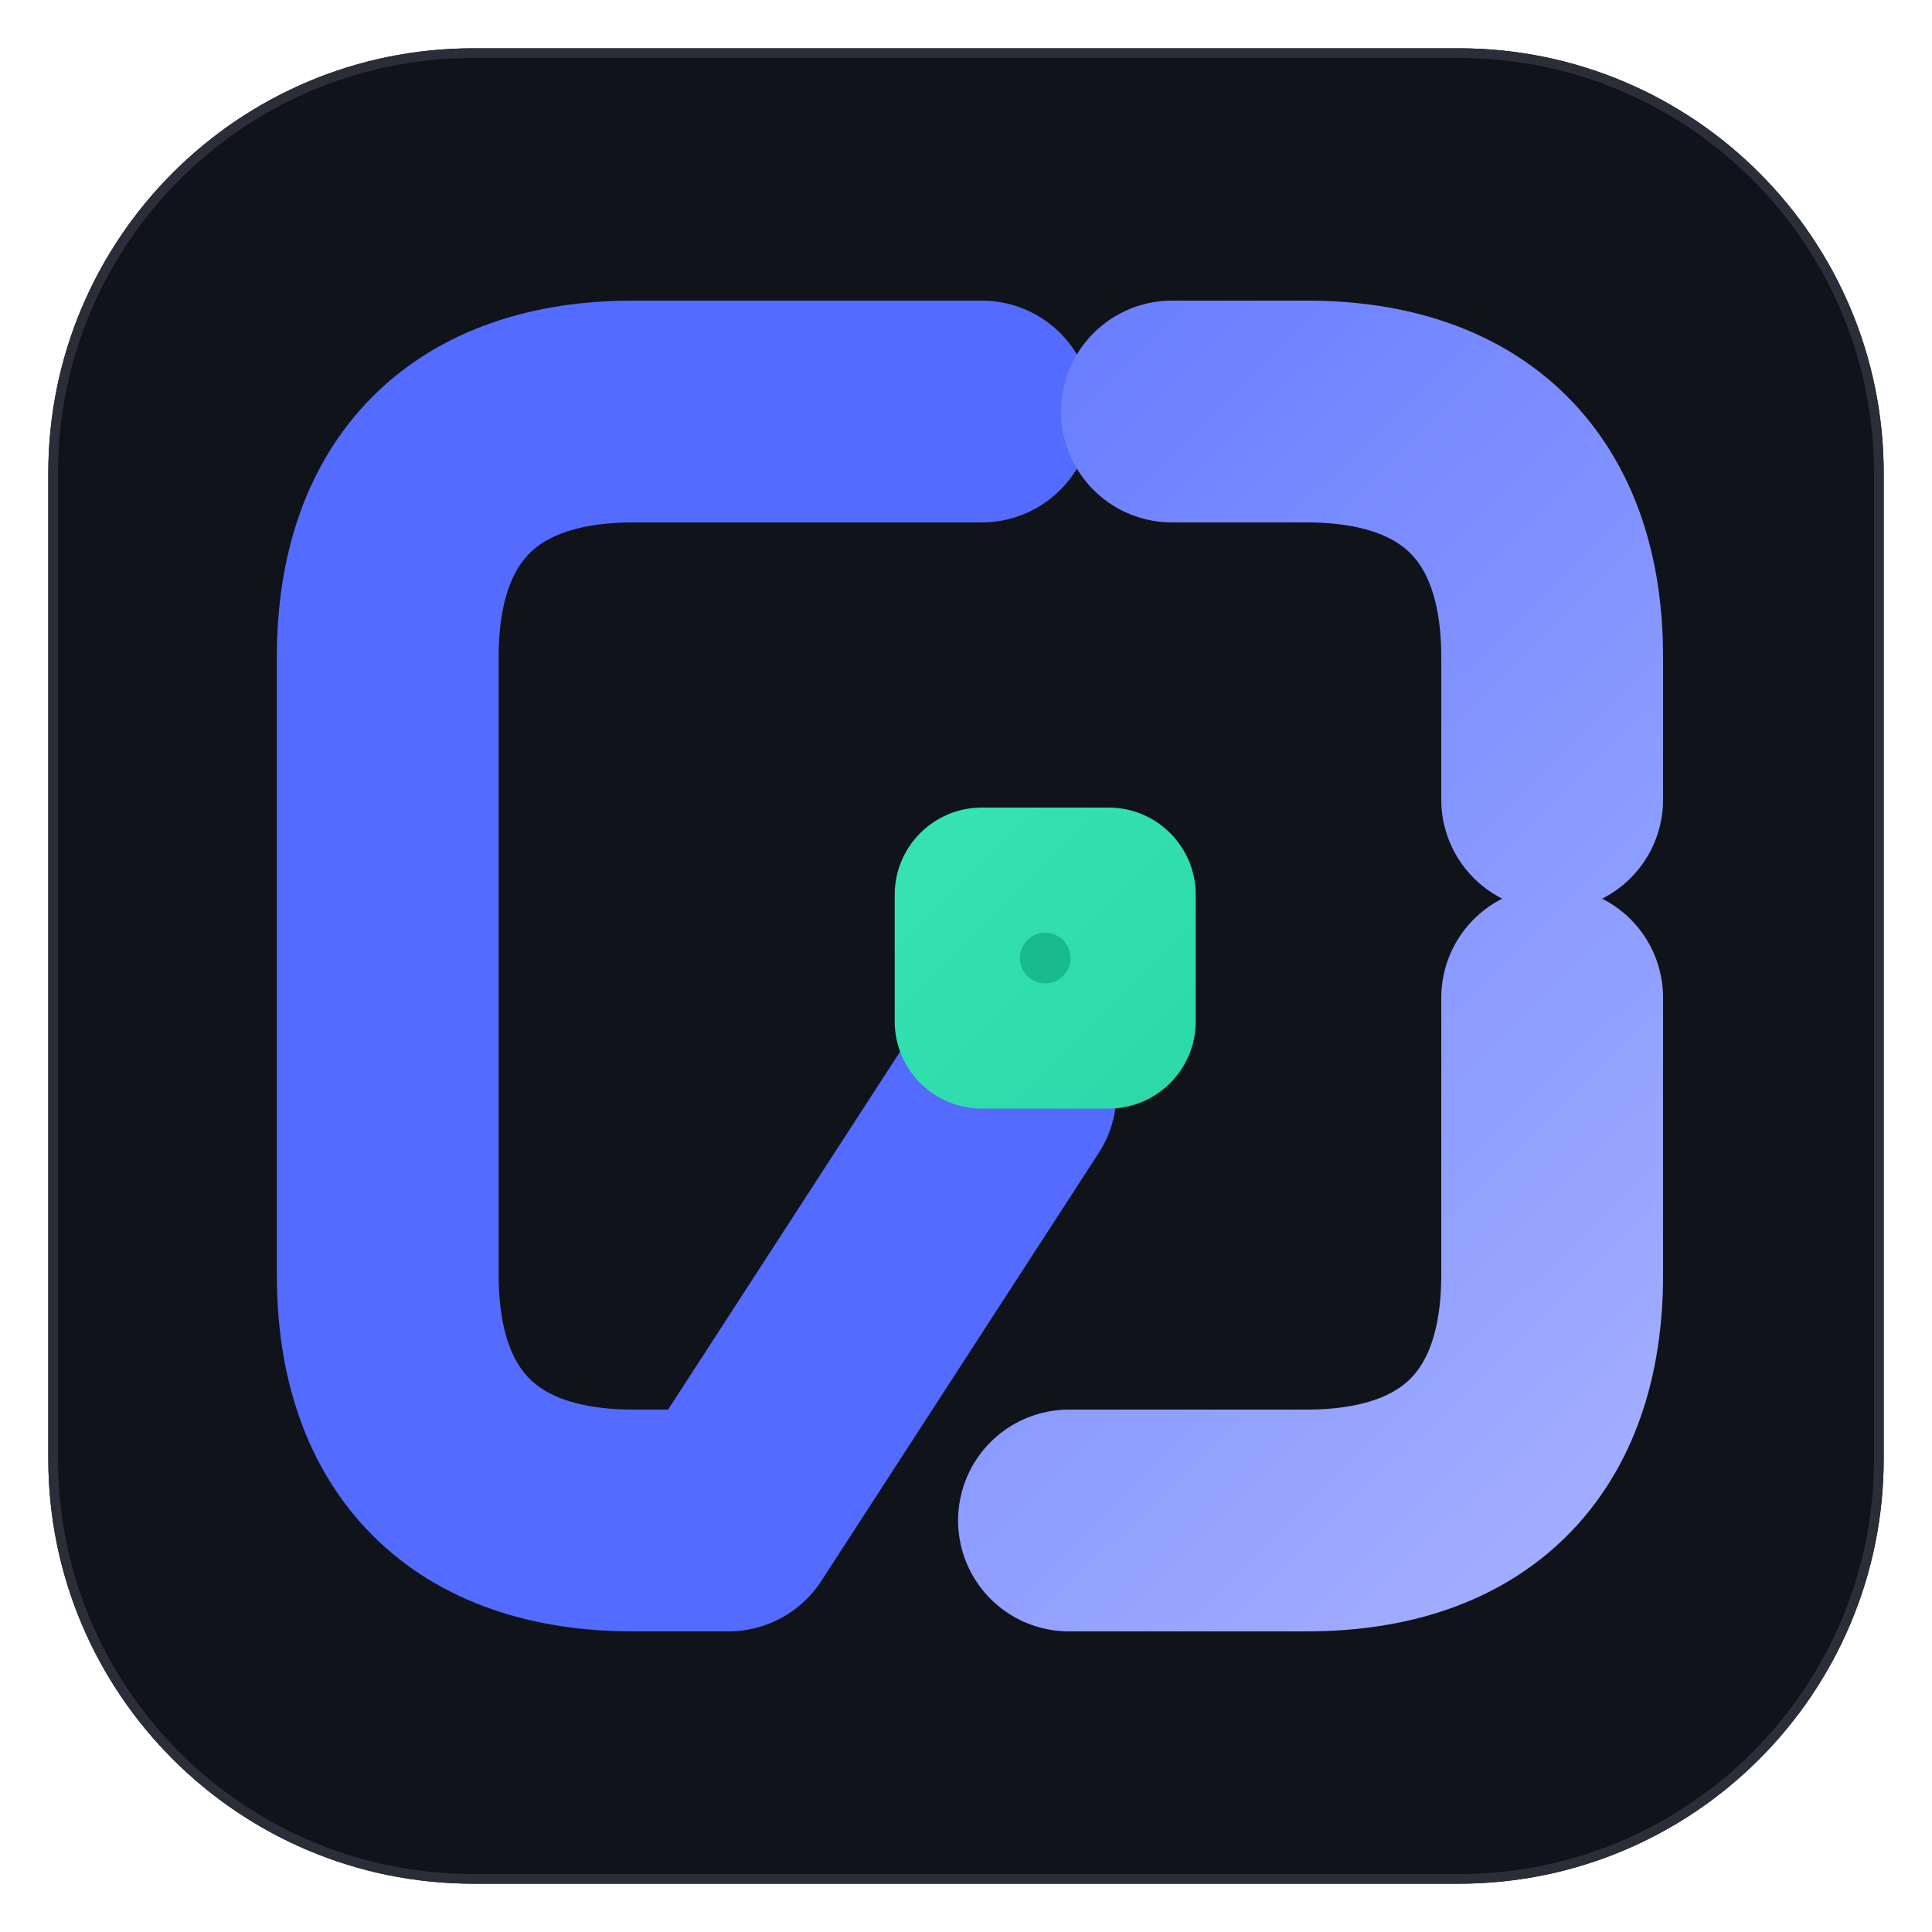
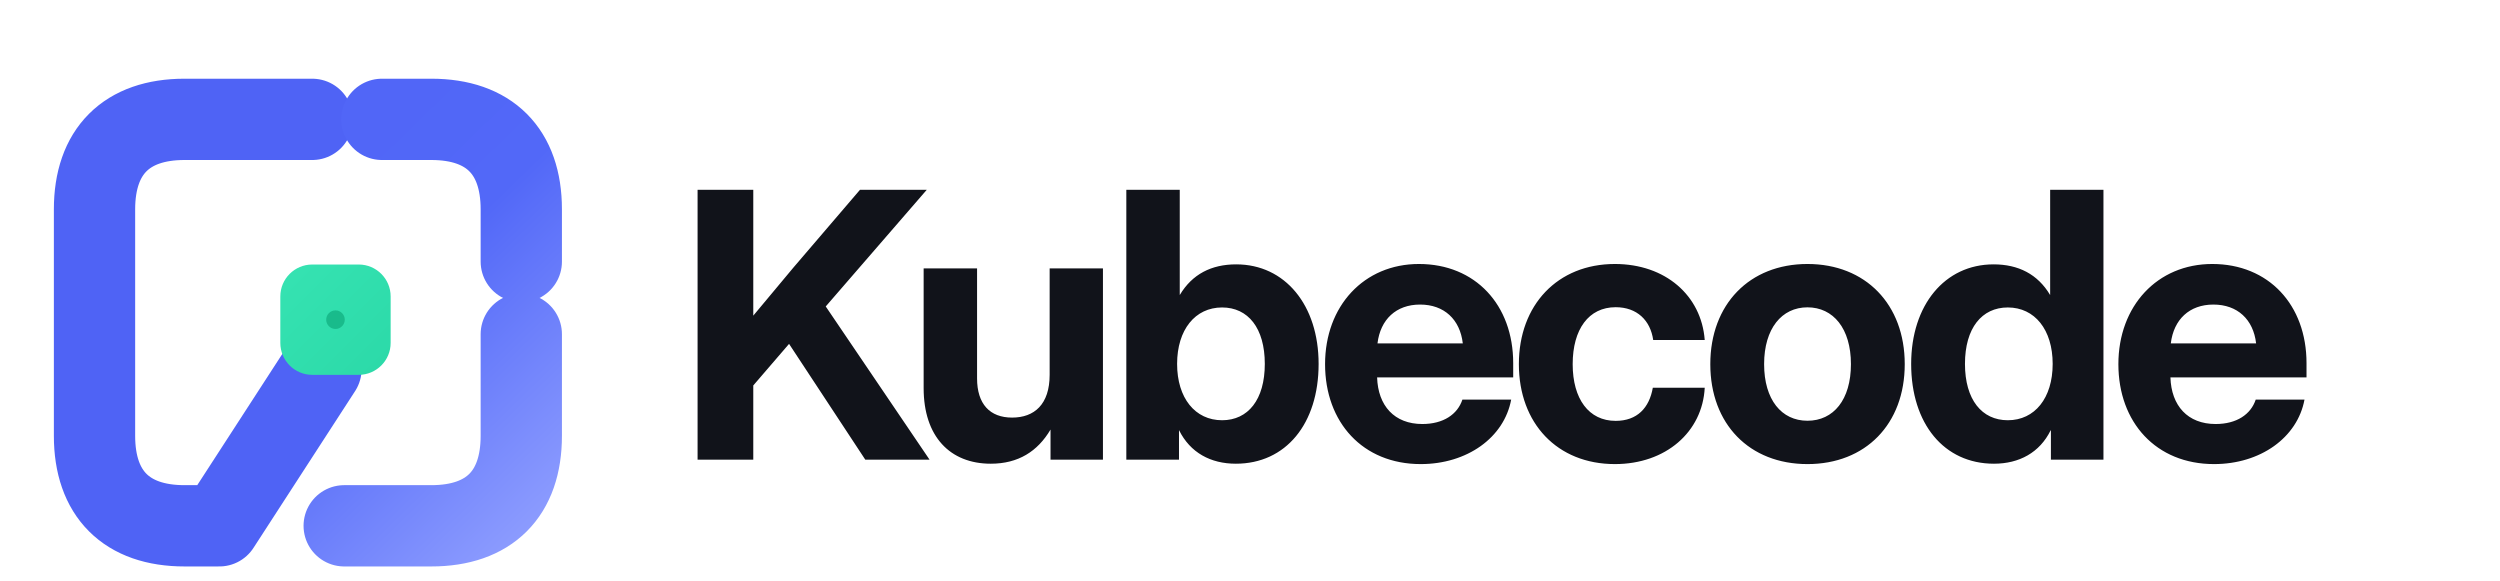
- <svg xmlns="http://www.w3.org/2000/svg" width="200" height="200" viewBox="0 0 200 200" role="img" aria-labelledby="title">
+ <svg xmlns="http://www.w3.org/2000/svg" width="310" height="72" viewBox="0 0 310 72" role="img" aria-labelledby="title">
  <defs>
    <linearGradient id="kc-blue-gradient" x1="24" y1="20" x2="180" y2="180" gradientUnits="userSpaceOnUse">
      <stop offset="0" stop-color="#4F63F5" />
      <stop offset="0.56" stop-color="#5268F8" />
      <stop offset="1" stop-color="#91A0FF" />
    </linearGradient>
    <linearGradient id="kc-blue-gradient-dark" x1="24" y1="20" x2="180" y2="180" gradientUnits="userSpaceOnUse">
      <stop offset="0" stop-color="#536BFF" />
      <stop offset="1" stop-color="#A4B0FF" />
    </linearGradient>
    <linearGradient id="kc-mint-gradient" x1="90" y1="82" x2="128" y2="120" gradientUnits="userSpaceOnUse">
      <stop offset="0" stop-color="#36E3B2" />
      <stop offset="1" stop-color="#2BD9A8" />
    </linearGradient>
    <filter id="kc-soft-shadow" x="-30%" y="-30%" width="160%" height="180%">
      <feDropShadow dx="0" dy="14" stdDeviation="22" flood-color="#11131A" flood-opacity=".12" />
    </filter>
  </defs>
-   <rect x="5" y="5" width="190" height="190" rx="44" fill="#11131A" />
-   <rect x="5.5" y="5.5" width="189" height="189" rx="43.5" fill="none" stroke="#2A2E39" />
-   <g transform="translate(18 18) scale(.82)">
+   <g transform="translate(2 4) scale(.36)">
    <g fill="none" stroke-linecap="round" stroke-linejoin="round">
-       <path d="M102 30H58C38 30 27 41 27 61V139C27 159 38 170 58 170H70L105 116" stroke="#536BFF" stroke-width="28" />
-       <path d="M126 30H143C163 30 174 41 174 61V79" stroke="url(#kc-blue-gradient-dark)" stroke-width="28" />
-       <path d="M174 104V139C174 159 163 170 143 170H113" stroke="url(#kc-blue-gradient-dark)" stroke-width="28" />
+       <path d="M102 30H58C38 30 27 41 27 61V139C27 159 38 170 58 170H70L105 116" stroke="#4F63F5" stroke-width="28" />
+       <path d="M126 30H143C163 30 174 41 174 61V79" stroke="url(#kc-blue-gradient)" stroke-width="28" />
+       <path d="M174 104V139C174 159 163 170 143 170H113" stroke="url(#kc-blue-gradient)" stroke-width="28" />
    </g>
    <rect x="91" y="80" width="38" height="38" rx="11" fill="url(#kc-mint-gradient)" />
    <circle cx="110" cy="99" r="3.2" fill="#11AF80" opacity=".75" />
  </g>
+   <text x="84" y="57" font-family="'Inter Display', Inter, Arial, sans-serif" font-size="46" font-weight="650" letter-spacing="-1.8" fill="#11131A">Kubecode</text>
</svg>
